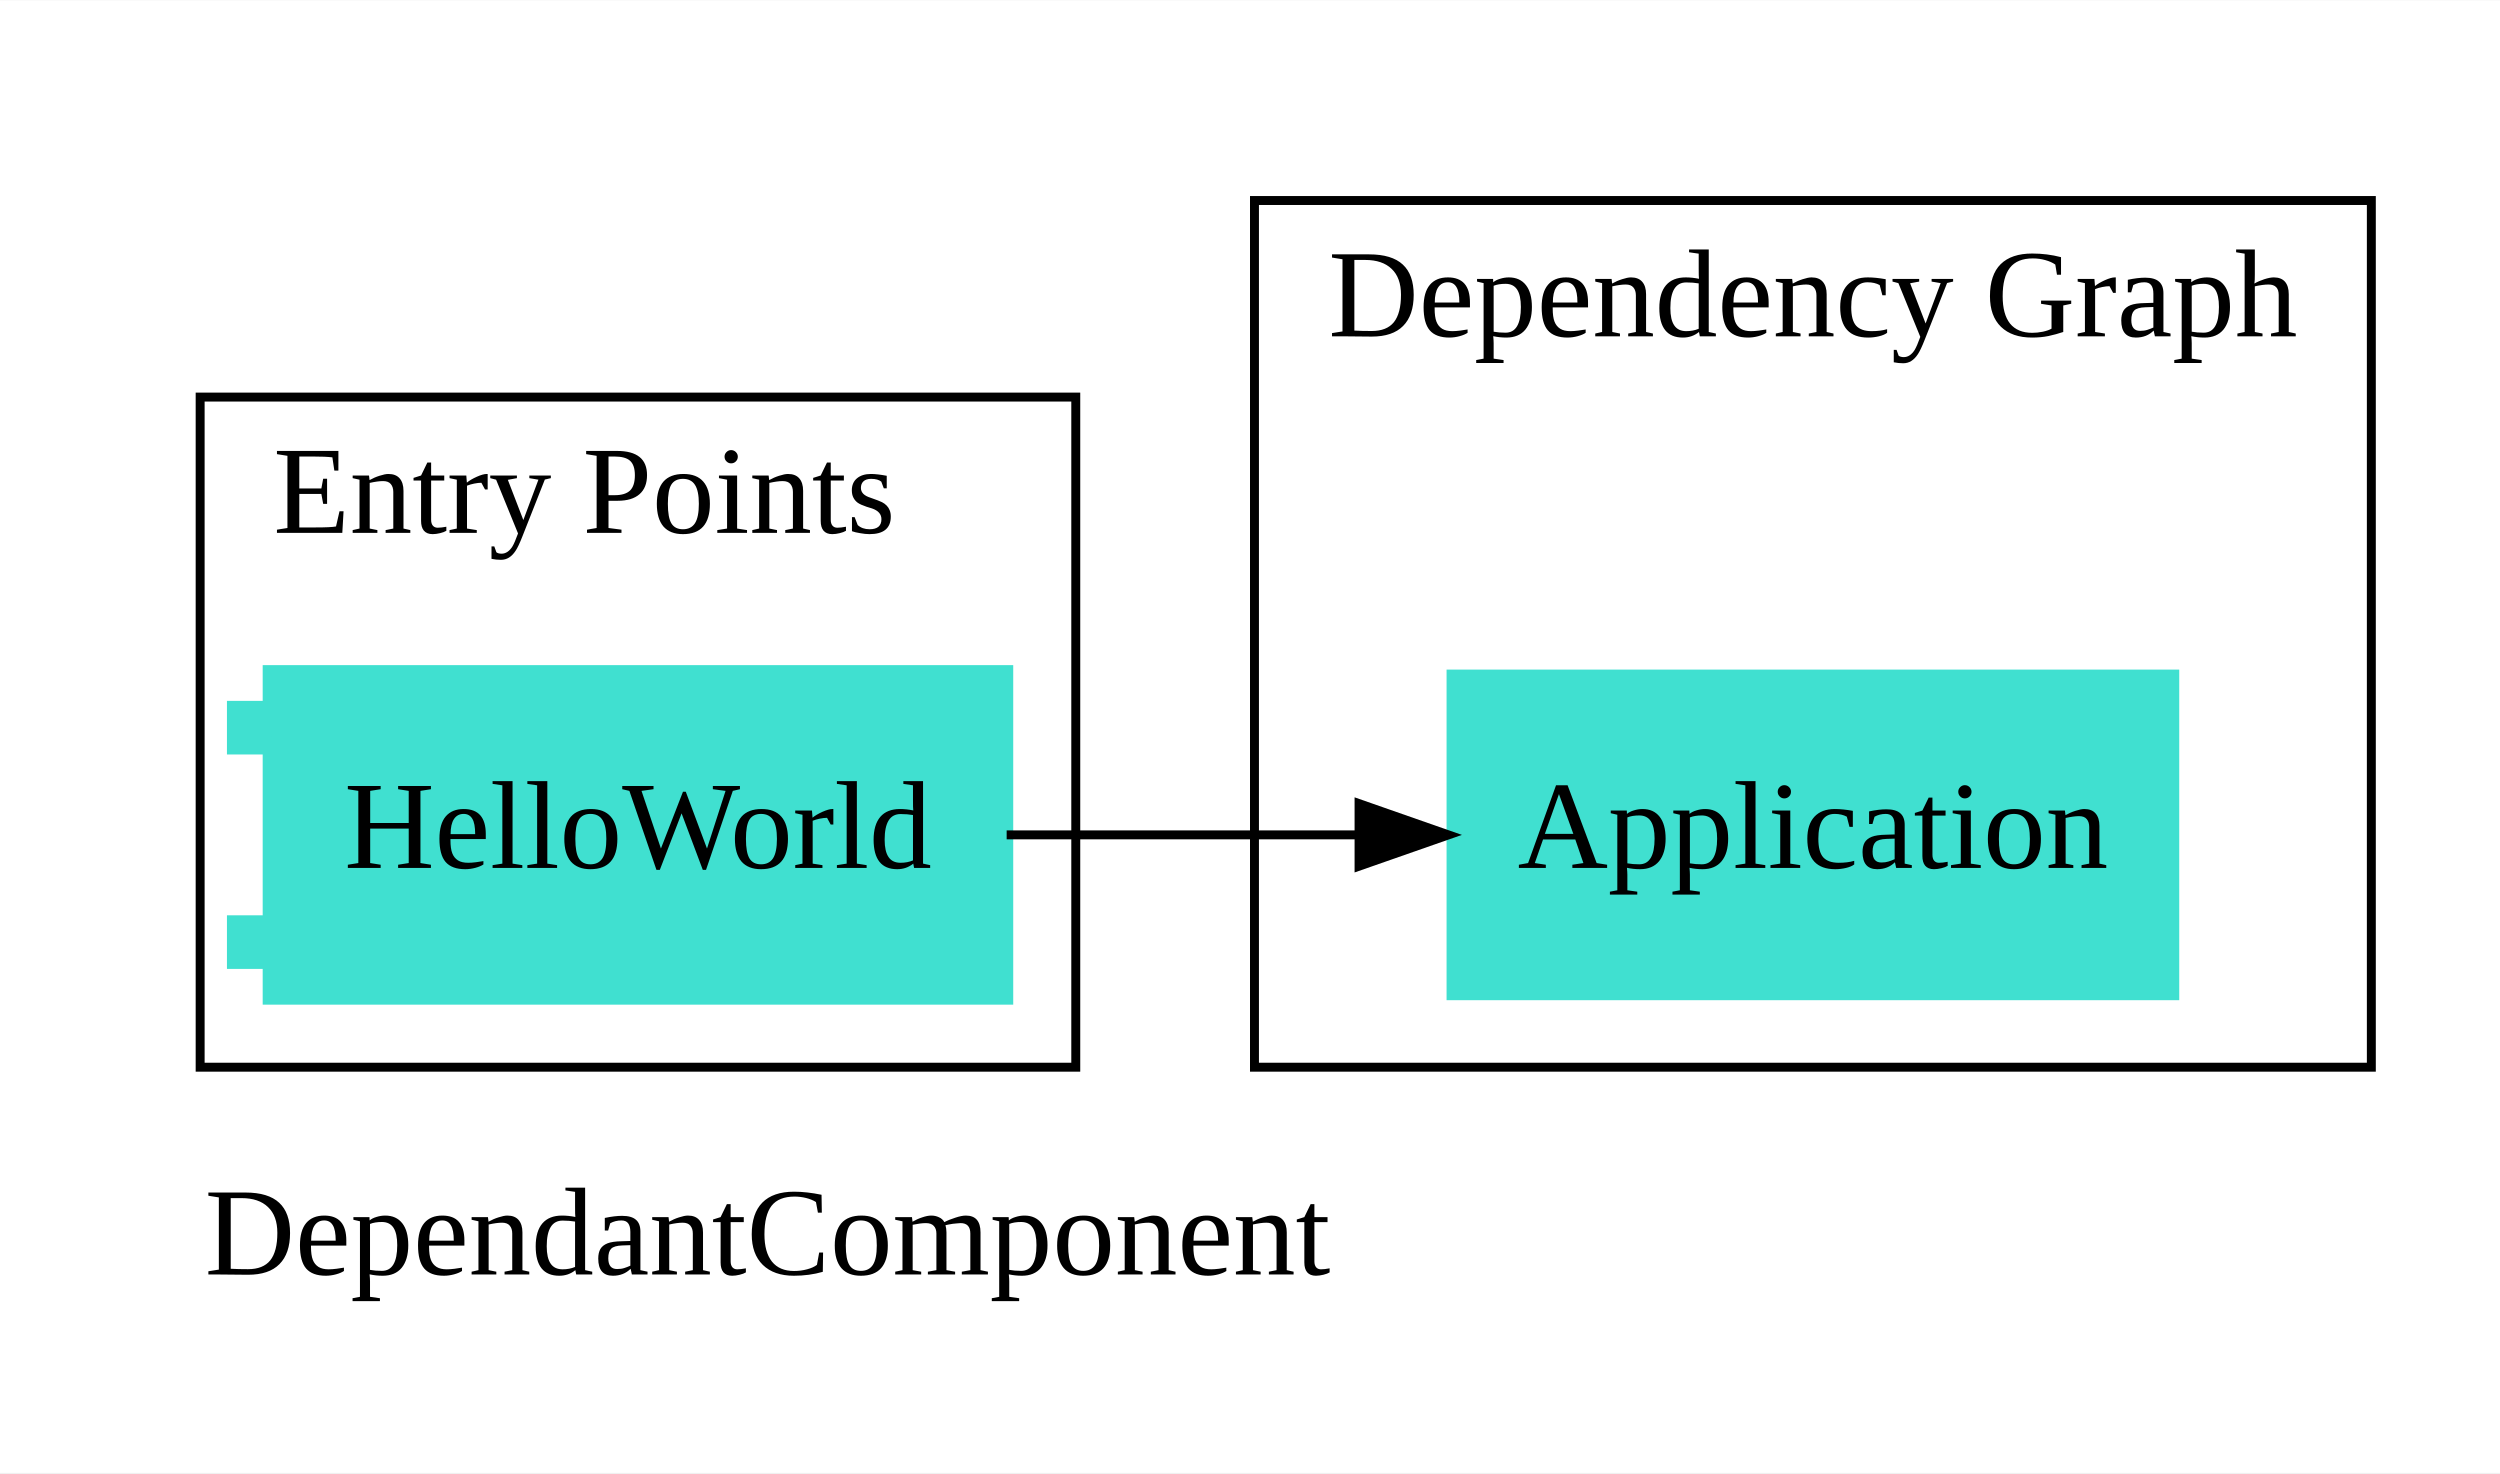
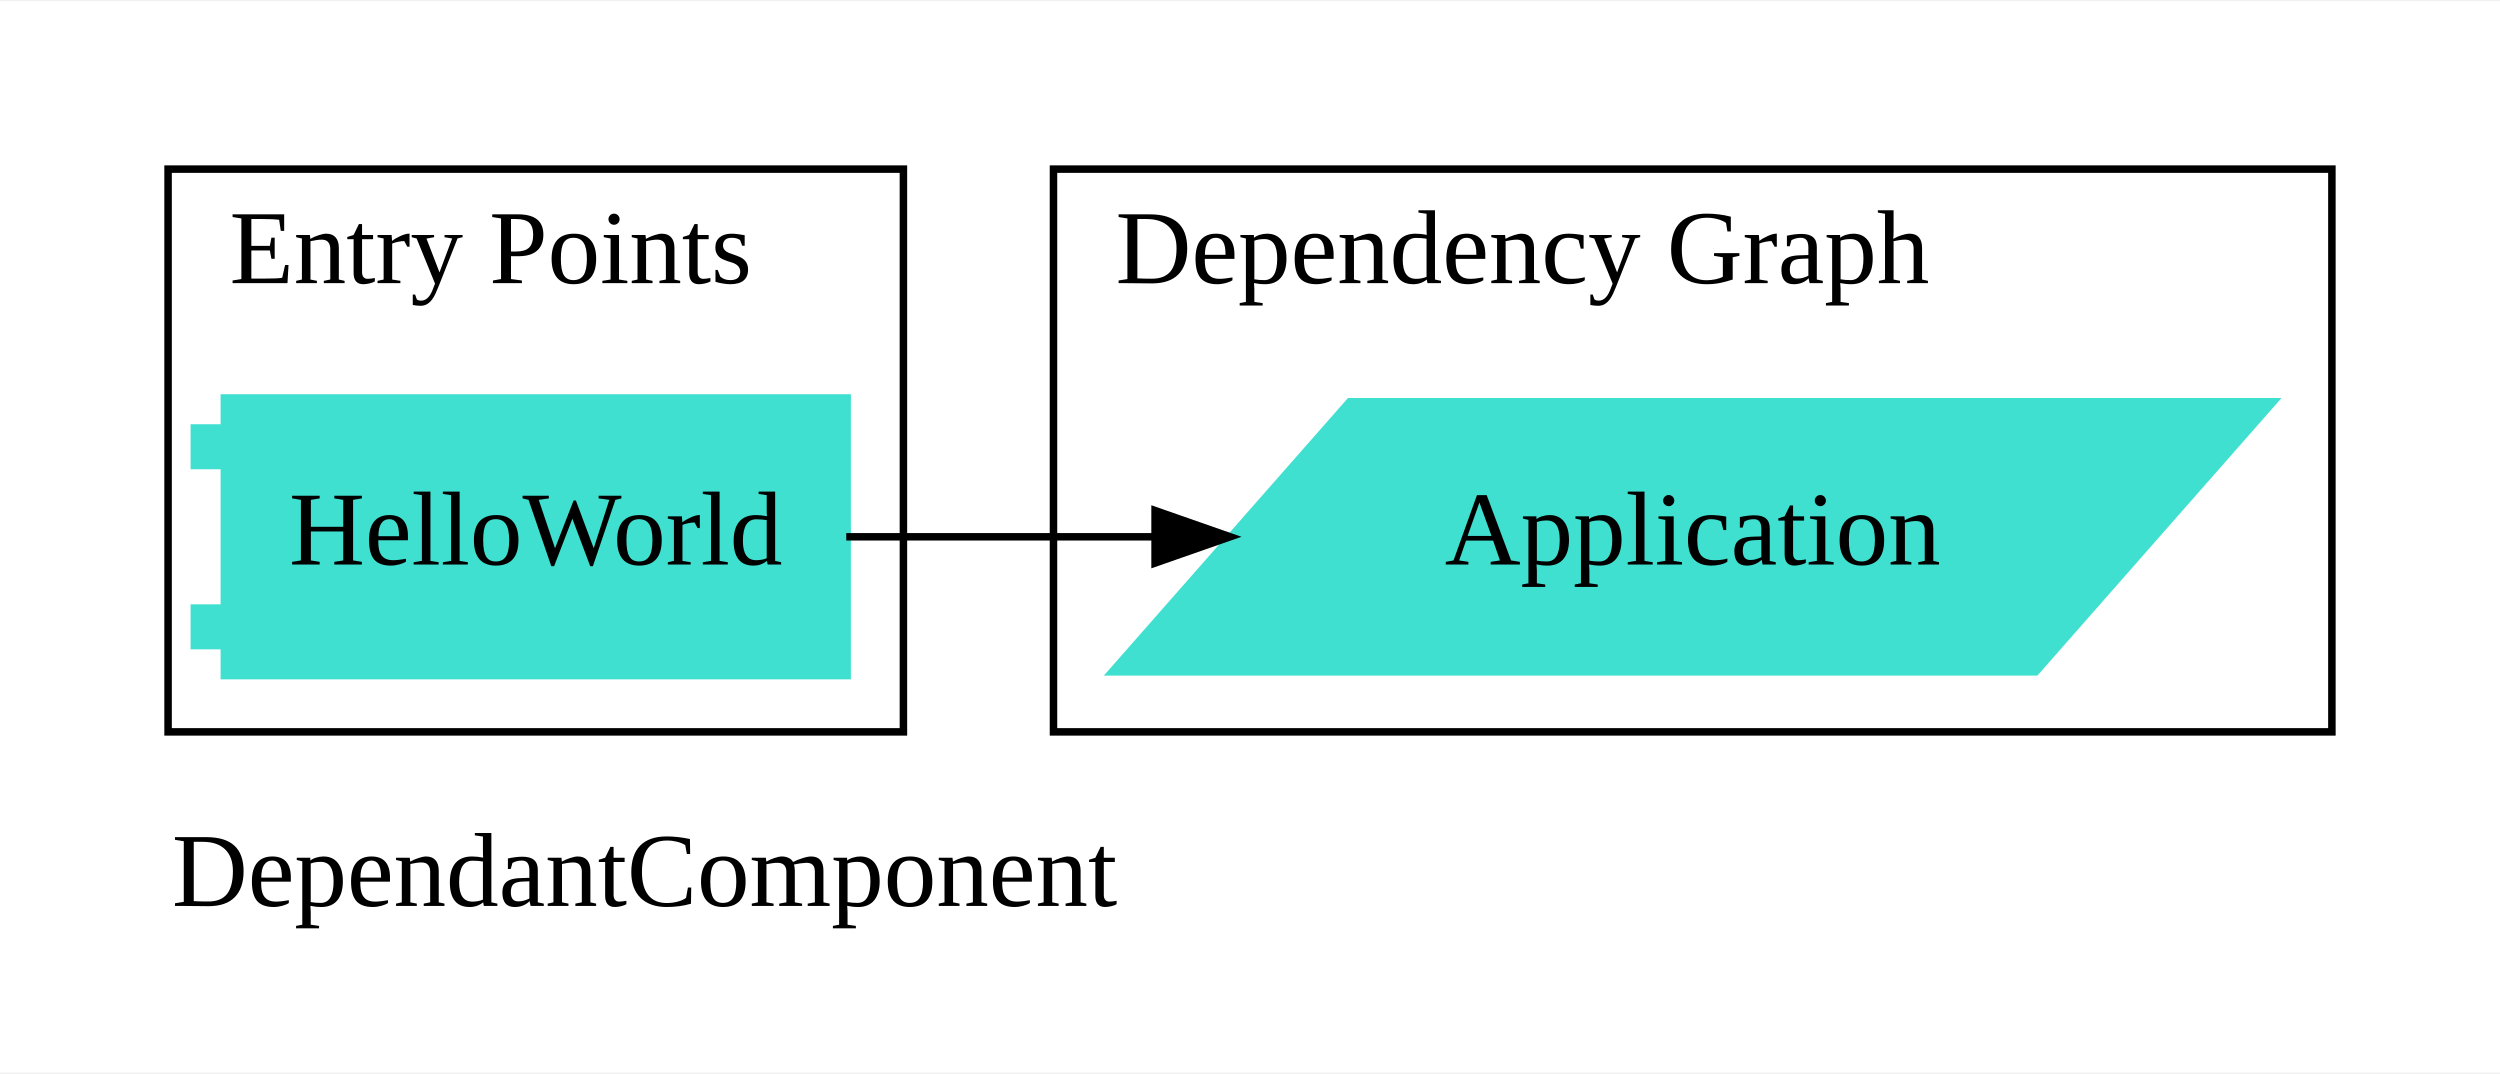
- <svg xmlns="http://www.w3.org/2000/svg" width="280px" height="165px" viewBox="0.00 0.00 279.80 164.80">
-   <g id="graph0" class="graph" transform="scale(1.0 1.0) rotate(0) translate(14.4 150.4)">
-     <polygon fill="white" stroke="none" points="-14.4,14.4 -14.4,-150.4 265.4,-150.4 265.4,14.4 -14.4,14.4" />
+ <svg xmlns="http://www.w3.org/2000/svg" width="333px" height="143px" viewBox="0.00 0.00 333.18 142.80">
+   <g id="graph0" class="graph" transform="scale(1.0 1.0) rotate(0) translate(14.4 128.4)">
+     <polygon fill="white" stroke="none" points="-14.4,14.4 -14.4,-128.4 318.776,-128.4 318.776,14.4 -14.4,14.4" />
    <text text-anchor="middle" x="71.5" y="-7.8" font-family="Times New Roman,serif" font-size="14.00">DependantComponent</text>
-     <g id="clust2" class="cluster">
-       <polygon fill="none" stroke="black" points="126,-31 126,-128 251,-128 251,-31 126,-31" />
-       <text text-anchor="middle" x="188.5" y="-112.8" font-family="Times New Roman,serif" font-size="14.00">Dependency Graph</text>
-     </g>
    <g id="clust1" class="cluster">
      <polygon fill="none" stroke="black" points="8,-31 8,-106 106,-106 106,-31 8,-31" />
      <text text-anchor="middle" x="51" y="-90.8" font-family="Times New Roman,serif" font-size="14.00">Entry Points</text>
+     </g>
+     <g id="clust2" class="cluster">
+       <polygon fill="none" stroke="black" points="126,-31 126,-106 296.376,-106 296.376,-31 126,-31" />
+       <text text-anchor="middle" x="188.5" y="-90.8" font-family="Times New Roman,serif" font-size="14.00">Dependency Graph</text>
    </g>
    <g id="node1" class="node">
      <polygon fill="turquoise" stroke="turquoise" stroke-width="2" points="98,-75 16,-75 16,-71 12,-71 12,-67 16,-67 16,-47 12,-47 12,-43 16,-43 16,-39 98,-39 98,-75" />
      <polyline fill="none" stroke="turquoise" stroke-width="2" points="16,-71 20,-71 20,-67 16,-67 " />
      <polyline fill="none" stroke="turquoise" stroke-width="2" points="16,-47 20,-47 20,-43 16,-43 " />
      <text text-anchor="middle" x="57" y="-53.3" font-family="Times New Roman,serif" font-size="14.00">HelloWorld</text>
    </g>
-     <g id="node3" class="node">
-       <polygon fill="turquoise" stroke="turquoise" points="229,-75 148,-75 148,-39 229,-39 229,-75" />
-       <text text-anchor="middle" x="188.5" y="-53.3" font-family="Times New Roman,serif" font-size="14.00">Application</text>
+     <g id="node2" class="node">
+       <polygon fill="turquoise" stroke="turquoise" points="288.565,-75 165.476,-75 133.811,-39 256.9,-39 288.565,-75" />
+       <text text-anchor="middle" x="211.188" y="-53.3" font-family="Times New Roman,serif" font-size="14.00">Application</text>
    </g>
    <g id="edge1" class="edge">
-       <path fill="none" stroke="black" d="M98.265,-57C110.685,-57 124.515,-57 137.508,-57" />
-       <polygon fill="black" stroke="black" points="137.705,-60.5 147.705,-57 137.705,-53.5 137.705,-60.5" />
+       <path fill="none" stroke="black" d="M98.384,-57C110.997,-57 125.303,-57 139.368,-57" />
+       <polygon fill="black" stroke="black" points="139.539,-60.5 149.539,-57 139.539,-53.5 139.539,-60.5" />
    </g>
  </g>
</svg>
